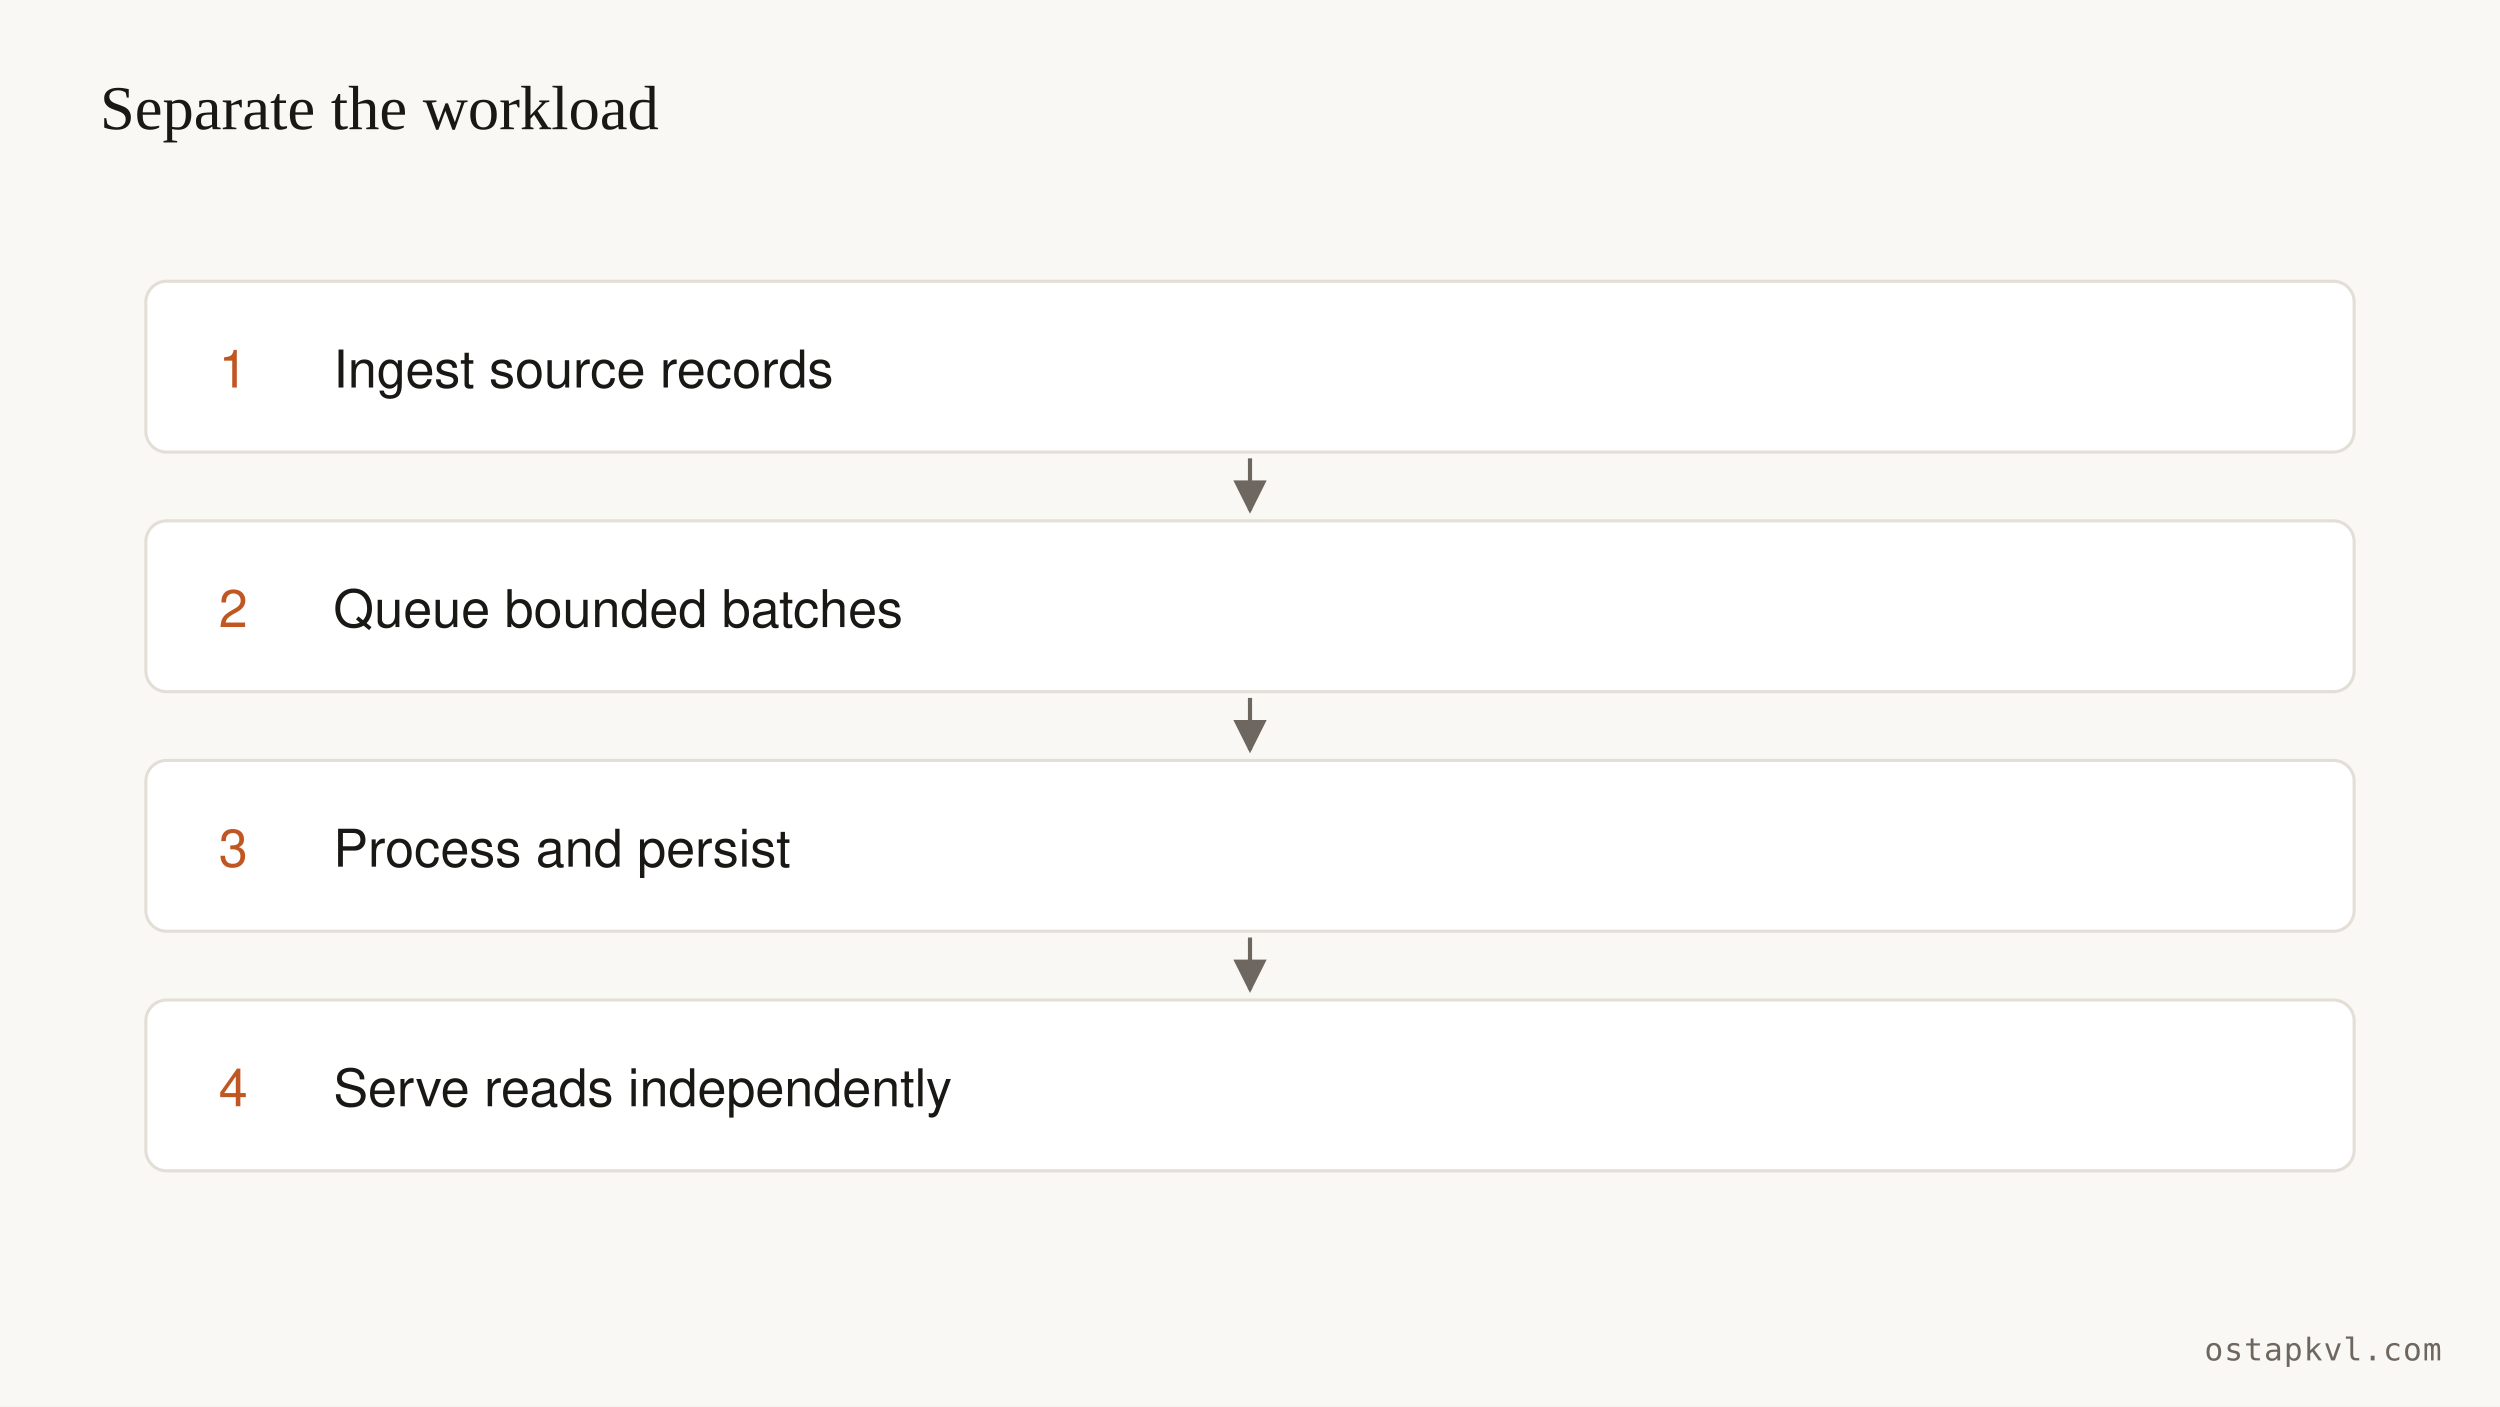
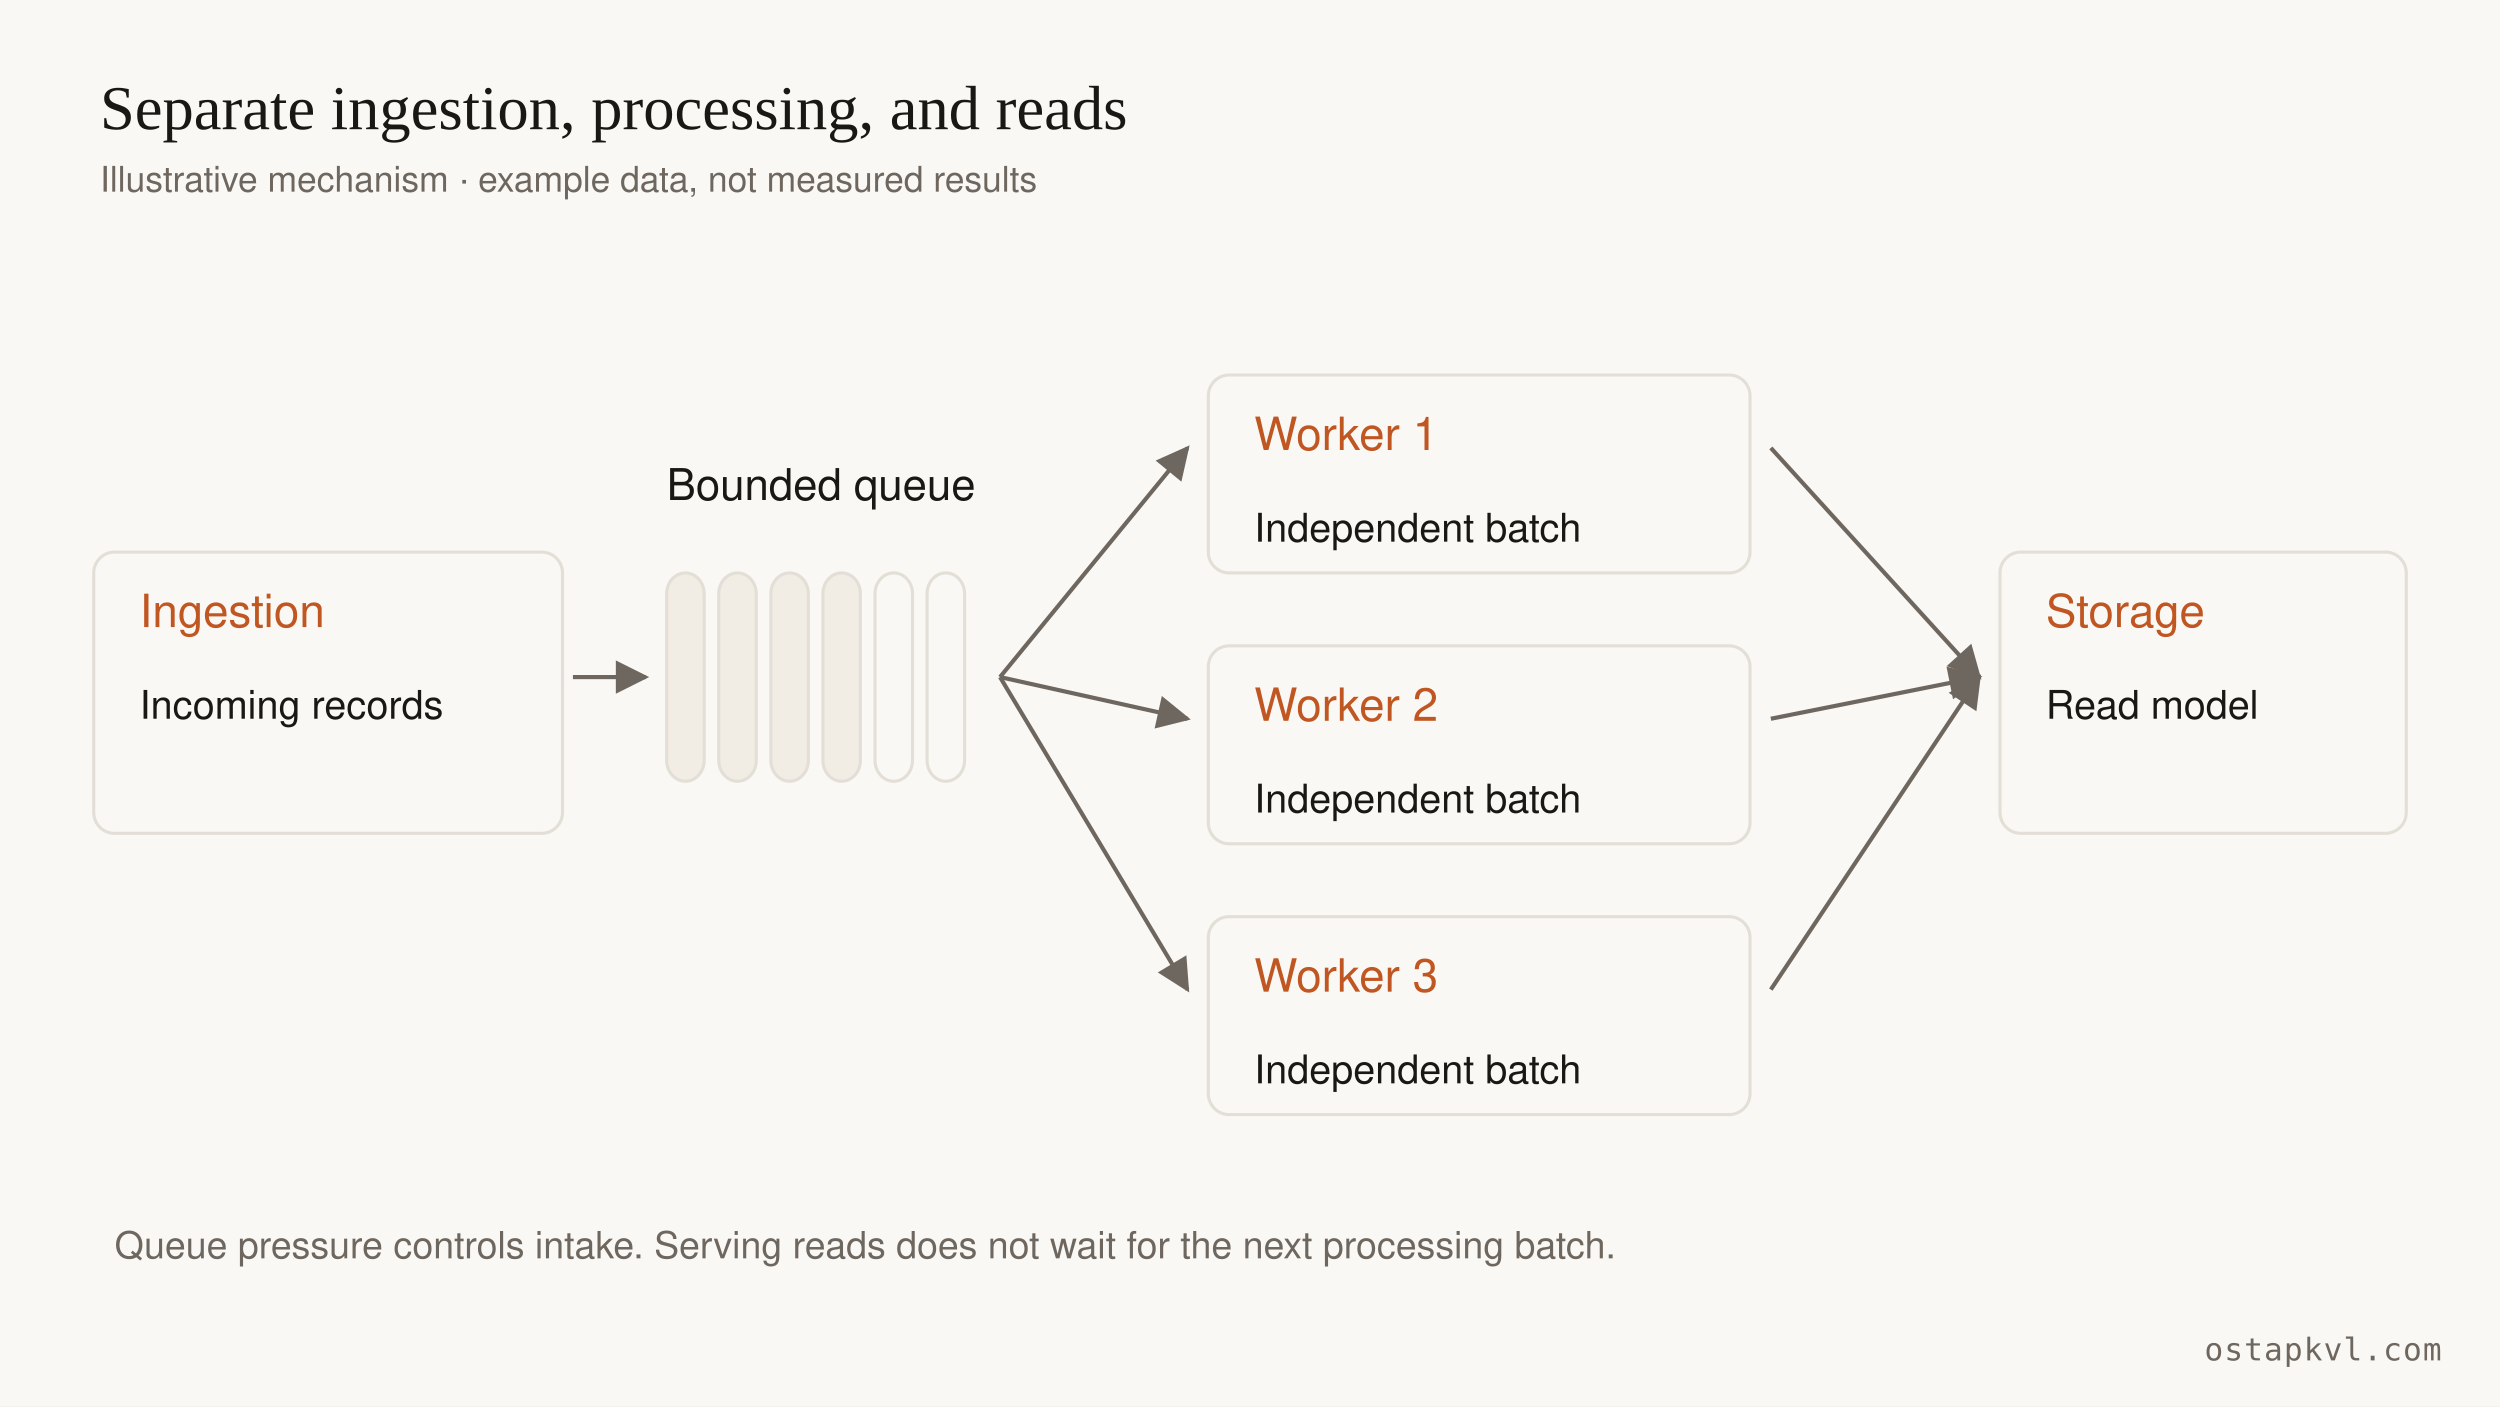
- <svg xmlns="http://www.w3.org/2000/svg" width="1200" height="675" viewBox="0 0 1200 675" role="img" aria-label="Separate the workload">
+ <svg xmlns="http://www.w3.org/2000/svg" width="1200" height="675" viewBox="0 0 1200 675" role="img" aria-label="Separate ingestion, processing, and reads">
  <defs>
    <marker id="arr" viewBox="0 0 10 10" refX="9" refY="5" markerWidth="8" markerHeight="8" orient="auto-start-reverse">
      <path d="M0,0 L10,5 L0,10 z" fill="#6E675F" />
    </marker>
    <marker id="arrA" viewBox="0 0 10 10" refX="9" refY="5" markerWidth="8" markerHeight="8" orient="auto-start-reverse">
      <path d="M0,0 L10,5 L0,10 z" fill="#C05621" />
    </marker>
  </defs>
  <rect width="100%" height="100%" fill="#FAF8F4" />
-   <text x="48" y="62" font-family="Georgia, 'Times New Roman', serif" font-size="30" fill="#1A1815">Separate the workload</text>
-   <rect x="70" y="135" width="1060" height="82" rx="10" fill="#fff" stroke="#E3DED6" stroke-width="1.5" />
-   <text x="105" y="186" font-family="'Helvetica Neue', Helvetica, Arial, sans-serif" font-size="25" fill="#C05621">1</text>
-   <text x="160" y="186" font-family="'Helvetica Neue', Helvetica, Arial, sans-serif" font-size="25" fill="#1A1815">Ingest source records</text>
-   <line x1="600" y1="220" x2="600" y2="245" stroke="#6E675F" stroke-width="2" marker-end="url(#arr)" />
-   <rect x="70" y="250" width="1060" height="82" rx="10" fill="#fff" stroke="#E3DED6" stroke-width="1.5" />
-   <text x="105" y="301" font-family="'Helvetica Neue', Helvetica, Arial, sans-serif" font-size="25" fill="#C05621">2</text>
-   <text x="160" y="301" font-family="'Helvetica Neue', Helvetica, Arial, sans-serif" font-size="25" fill="#1A1815">Queue bounded batches</text>
-   <line x1="600" y1="335" x2="600" y2="360" stroke="#6E675F" stroke-width="2" marker-end="url(#arr)" />
-   <rect x="70" y="365" width="1060" height="82" rx="10" fill="#fff" stroke="#E3DED6" stroke-width="1.5" />
-   <text x="105" y="416" font-family="'Helvetica Neue', Helvetica, Arial, sans-serif" font-size="25" fill="#C05621">3</text>
-   <text x="160" y="416" font-family="'Helvetica Neue', Helvetica, Arial, sans-serif" font-size="25" fill="#1A1815">Process and persist</text>
-   <line x1="600" y1="450" x2="600" y2="475" stroke="#6E675F" stroke-width="2" marker-end="url(#arr)" />
-   <rect x="70" y="480" width="1060" height="82" rx="10" fill="#fff" stroke="#E3DED6" stroke-width="1.5" />
-   <text x="105" y="531" font-family="'Helvetica Neue', Helvetica, Arial, sans-serif" font-size="25" fill="#C05621">4</text>
-   <text x="160" y="531" font-family="'Helvetica Neue', Helvetica, Arial, sans-serif" font-size="25" fill="#1A1815">Serve reads independently</text>
+   <text x="48" y="62" font-family="Georgia, 'Times New Roman', serif" font-size="30" fill="#1A1815">Separate ingestion, processing, and reads</text>
+   <text x="48" y="92" font-family="'Helvetica Neue', Helvetica, Arial, sans-serif" font-size="17" fill="#6E675F">Illustrative mechanism · example data, not measured results</text>
+   <rect x="45" y="265" width="225" height="135" rx="10" fill="#FAF8F4" stroke="#E3DED6" stroke-width="1.5" />
+   <text x="67" y="301" font-family="'Helvetica Neue', Helvetica, Arial, sans-serif" font-size="22" fill="#C05621">Ingestion</text>
+   <text x="67" y="345" font-family="'Helvetica Neue', Helvetica, Arial, sans-serif" font-size="19" fill="#1A1815">Incoming records</text>
+   <rect x="320" y="275" width="18" height="100" rx="10" fill="#F1ECE4" stroke="#E3DED6" stroke-width="1.5" />
+   <rect x="345" y="275" width="18" height="100" rx="10" fill="#F1ECE4" stroke="#E3DED6" stroke-width="1.5" />
+   <rect x="370" y="275" width="18" height="100" rx="10" fill="#F1ECE4" stroke="#E3DED6" stroke-width="1.5" />
+   <rect x="395" y="275" width="18" height="100" rx="10" fill="#F1ECE4" stroke="#E3DED6" stroke-width="1.5" />
+   <rect x="420" y="275" width="18" height="100" rx="10" fill="#FAF8F4" stroke="#E3DED6" stroke-width="1.5" />
+   <rect x="445" y="275" width="18" height="100" rx="10" fill="#FAF8F4" stroke="#E3DED6" stroke-width="1.5" />
+   <text x="320" y="240" font-family="'Helvetica Neue', Helvetica, Arial, sans-serif" font-size="21" fill="#1A1815">Bounded queue</text>
+   <line x1="275" y1="325" x2="310" y2="325" stroke="#6E675F" stroke-width="2" marker-end="url(#arr)" />
+   <line x1="480" y1="325" x2="570" y2="215" stroke="#6E675F" stroke-width="2" marker-end="url(#arr)" />
+   <rect x="580" y="180" width="260" height="95" rx="10" fill="#FAF8F4" stroke="#E3DED6" stroke-width="1.5" />
+   <text x="602" y="216" font-family="'Helvetica Neue', Helvetica, Arial, sans-serif" font-size="22" fill="#C05621">Worker 1</text>
+   <text x="602" y="260" font-family="'Helvetica Neue', Helvetica, Arial, sans-serif" font-size="19" fill="#1A1815">Independent batch</text>
+   <line x1="850" y1="215" x2="950" y2="325" stroke="#6E675F" stroke-width="2" marker-end="url(#arr)" />
+   <line x1="480" y1="325" x2="570" y2="345" stroke="#6E675F" stroke-width="2" marker-end="url(#arr)" />
+   <rect x="580" y="310" width="260" height="95" rx="10" fill="#FAF8F4" stroke="#E3DED6" stroke-width="1.5" />
+   <text x="602" y="346" font-family="'Helvetica Neue', Helvetica, Arial, sans-serif" font-size="22" fill="#C05621">Worker 2</text>
+   <text x="602" y="390" font-family="'Helvetica Neue', Helvetica, Arial, sans-serif" font-size="19" fill="#1A1815">Independent batch</text>
+   <line x1="850" y1="345" x2="950" y2="325" stroke="#6E675F" stroke-width="2" marker-end="url(#arr)" />
+   <line x1="480" y1="325" x2="570" y2="475" stroke="#6E675F" stroke-width="2" marker-end="url(#arr)" />
+   <rect x="580" y="440" width="260" height="95" rx="10" fill="#FAF8F4" stroke="#E3DED6" stroke-width="1.5" />
+   <text x="602" y="476" font-family="'Helvetica Neue', Helvetica, Arial, sans-serif" font-size="22" fill="#C05621">Worker 3</text>
+   <text x="602" y="520" font-family="'Helvetica Neue', Helvetica, Arial, sans-serif" font-size="19" fill="#1A1815">Independent batch</text>
+   <line x1="850" y1="475" x2="950" y2="325" stroke="#6E675F" stroke-width="2" marker-end="url(#arr)" />
+   <rect x="960" y="265" width="195" height="135" rx="10" fill="#FAF8F4" stroke="#E3DED6" stroke-width="1.5" />
+   <text x="982" y="301" font-family="'Helvetica Neue', Helvetica, Arial, sans-serif" font-size="22" fill="#C05621">Storage</text>
+   <text x="982" y="345" font-family="'Helvetica Neue', Helvetica, Arial, sans-serif" font-size="19" fill="#1A1815">Read model</text>
+   <text x="55" y="604" font-family="'Helvetica Neue', Helvetica, Arial, sans-serif" font-size="18" fill="#6E675F">Queue pressure controls intake. Serving reads does not wait for the next processing batch.</text>
  <text x="1172" y="653" font-family="Menlo, Consolas, monospace" font-size="15" fill="#6E675F" text-anchor="end" letter-spacing="0.5">ostapkvl.com</text>
</svg>
